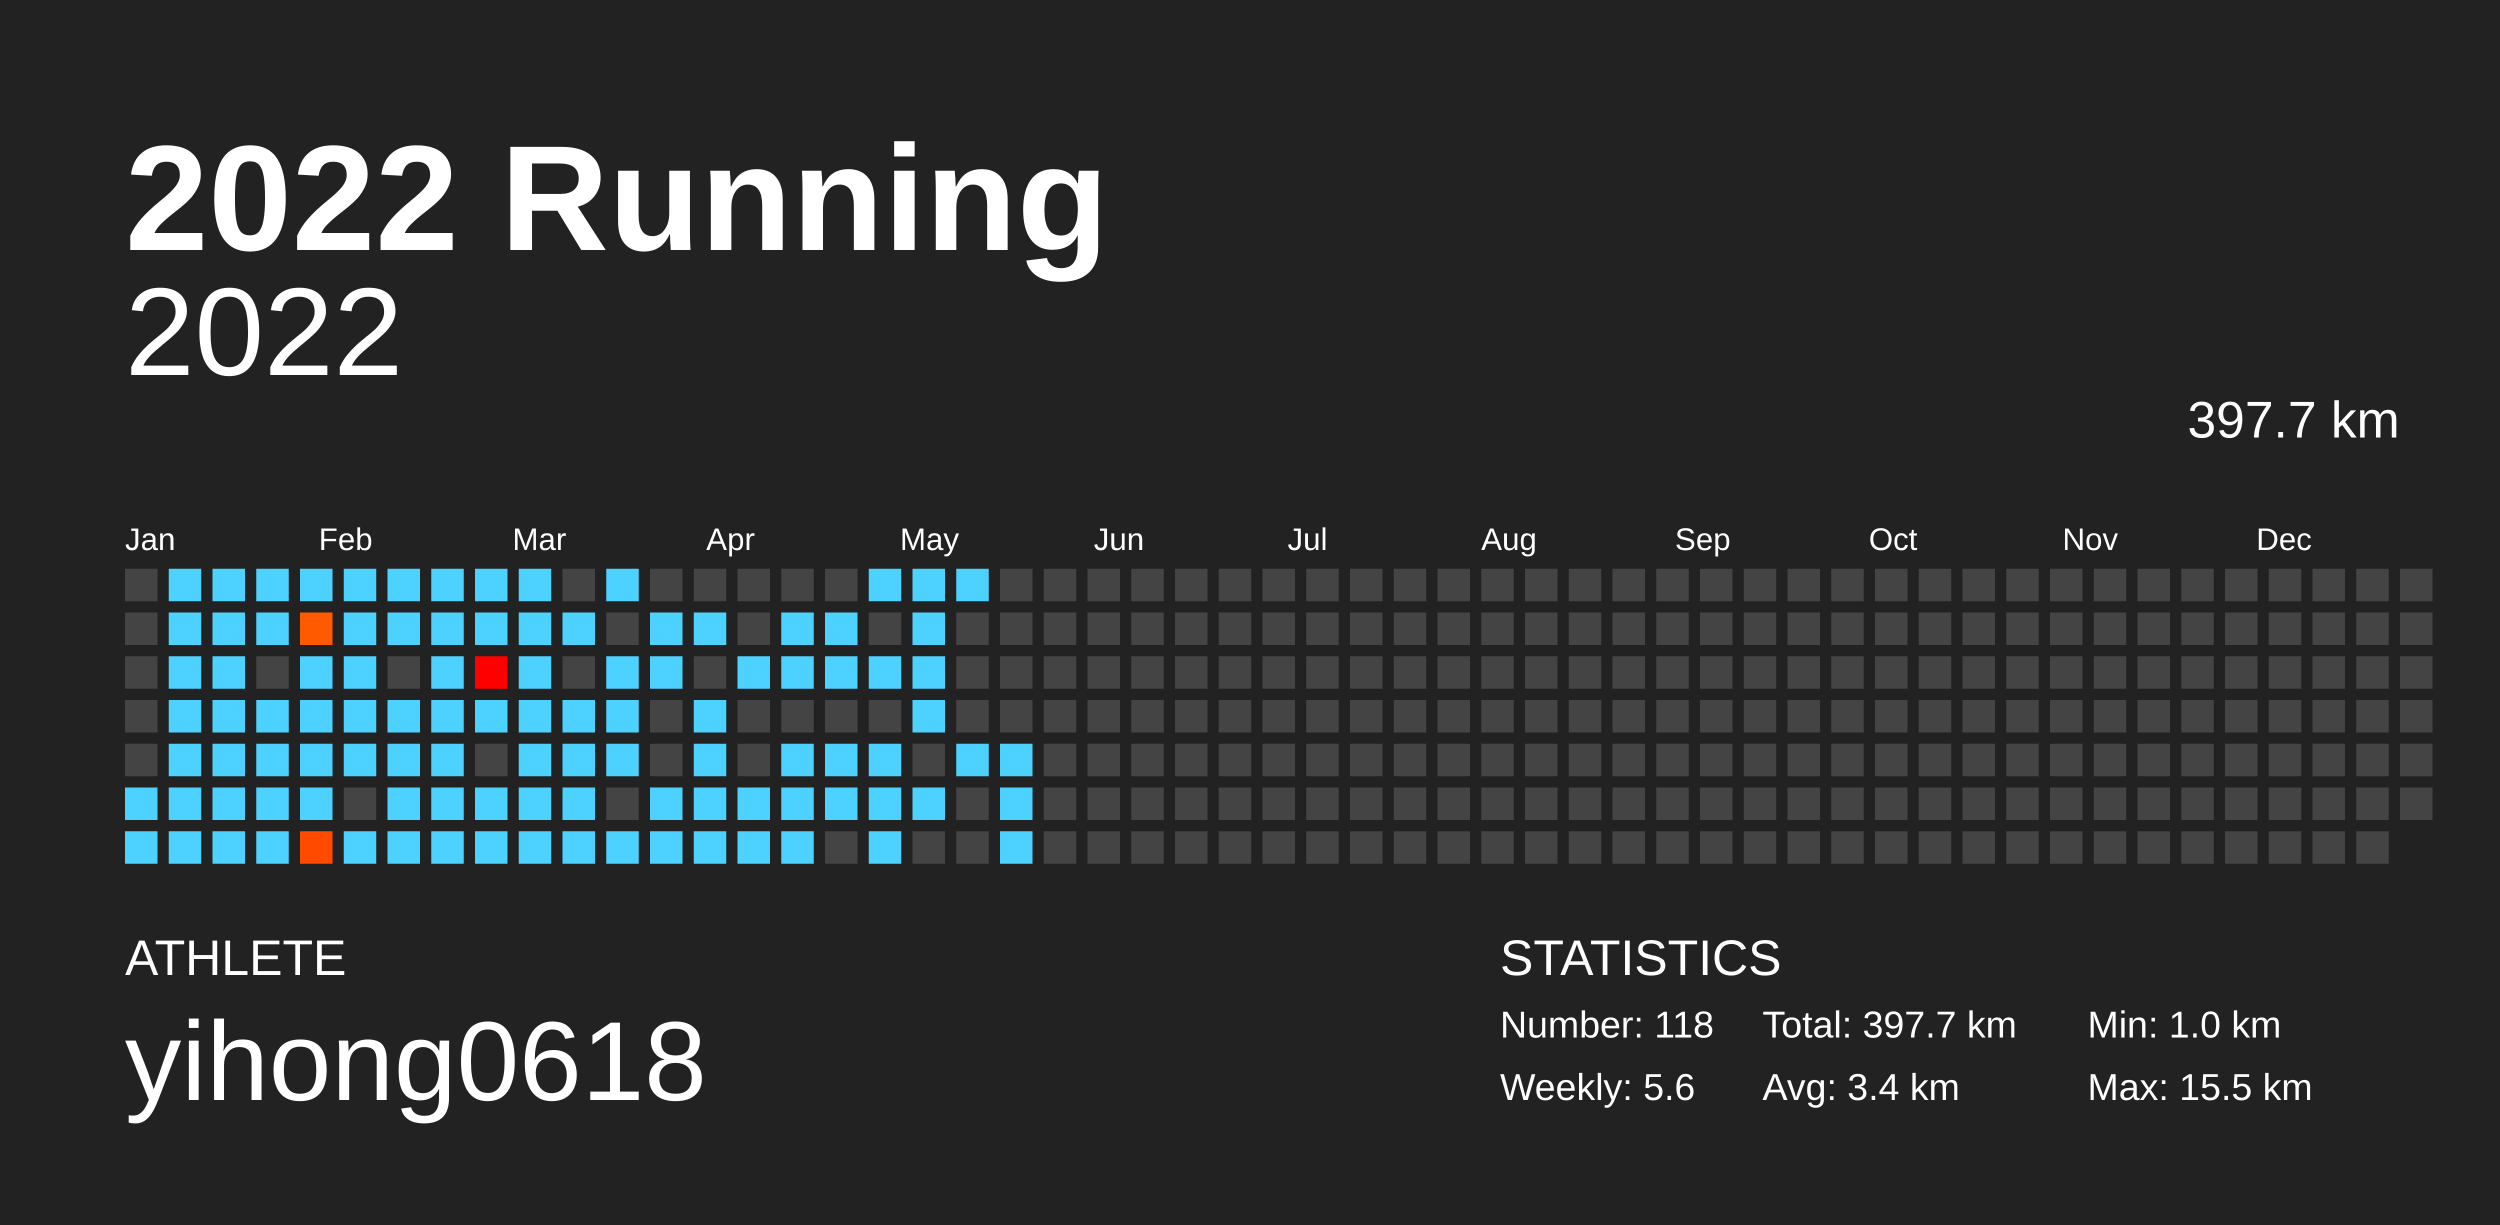
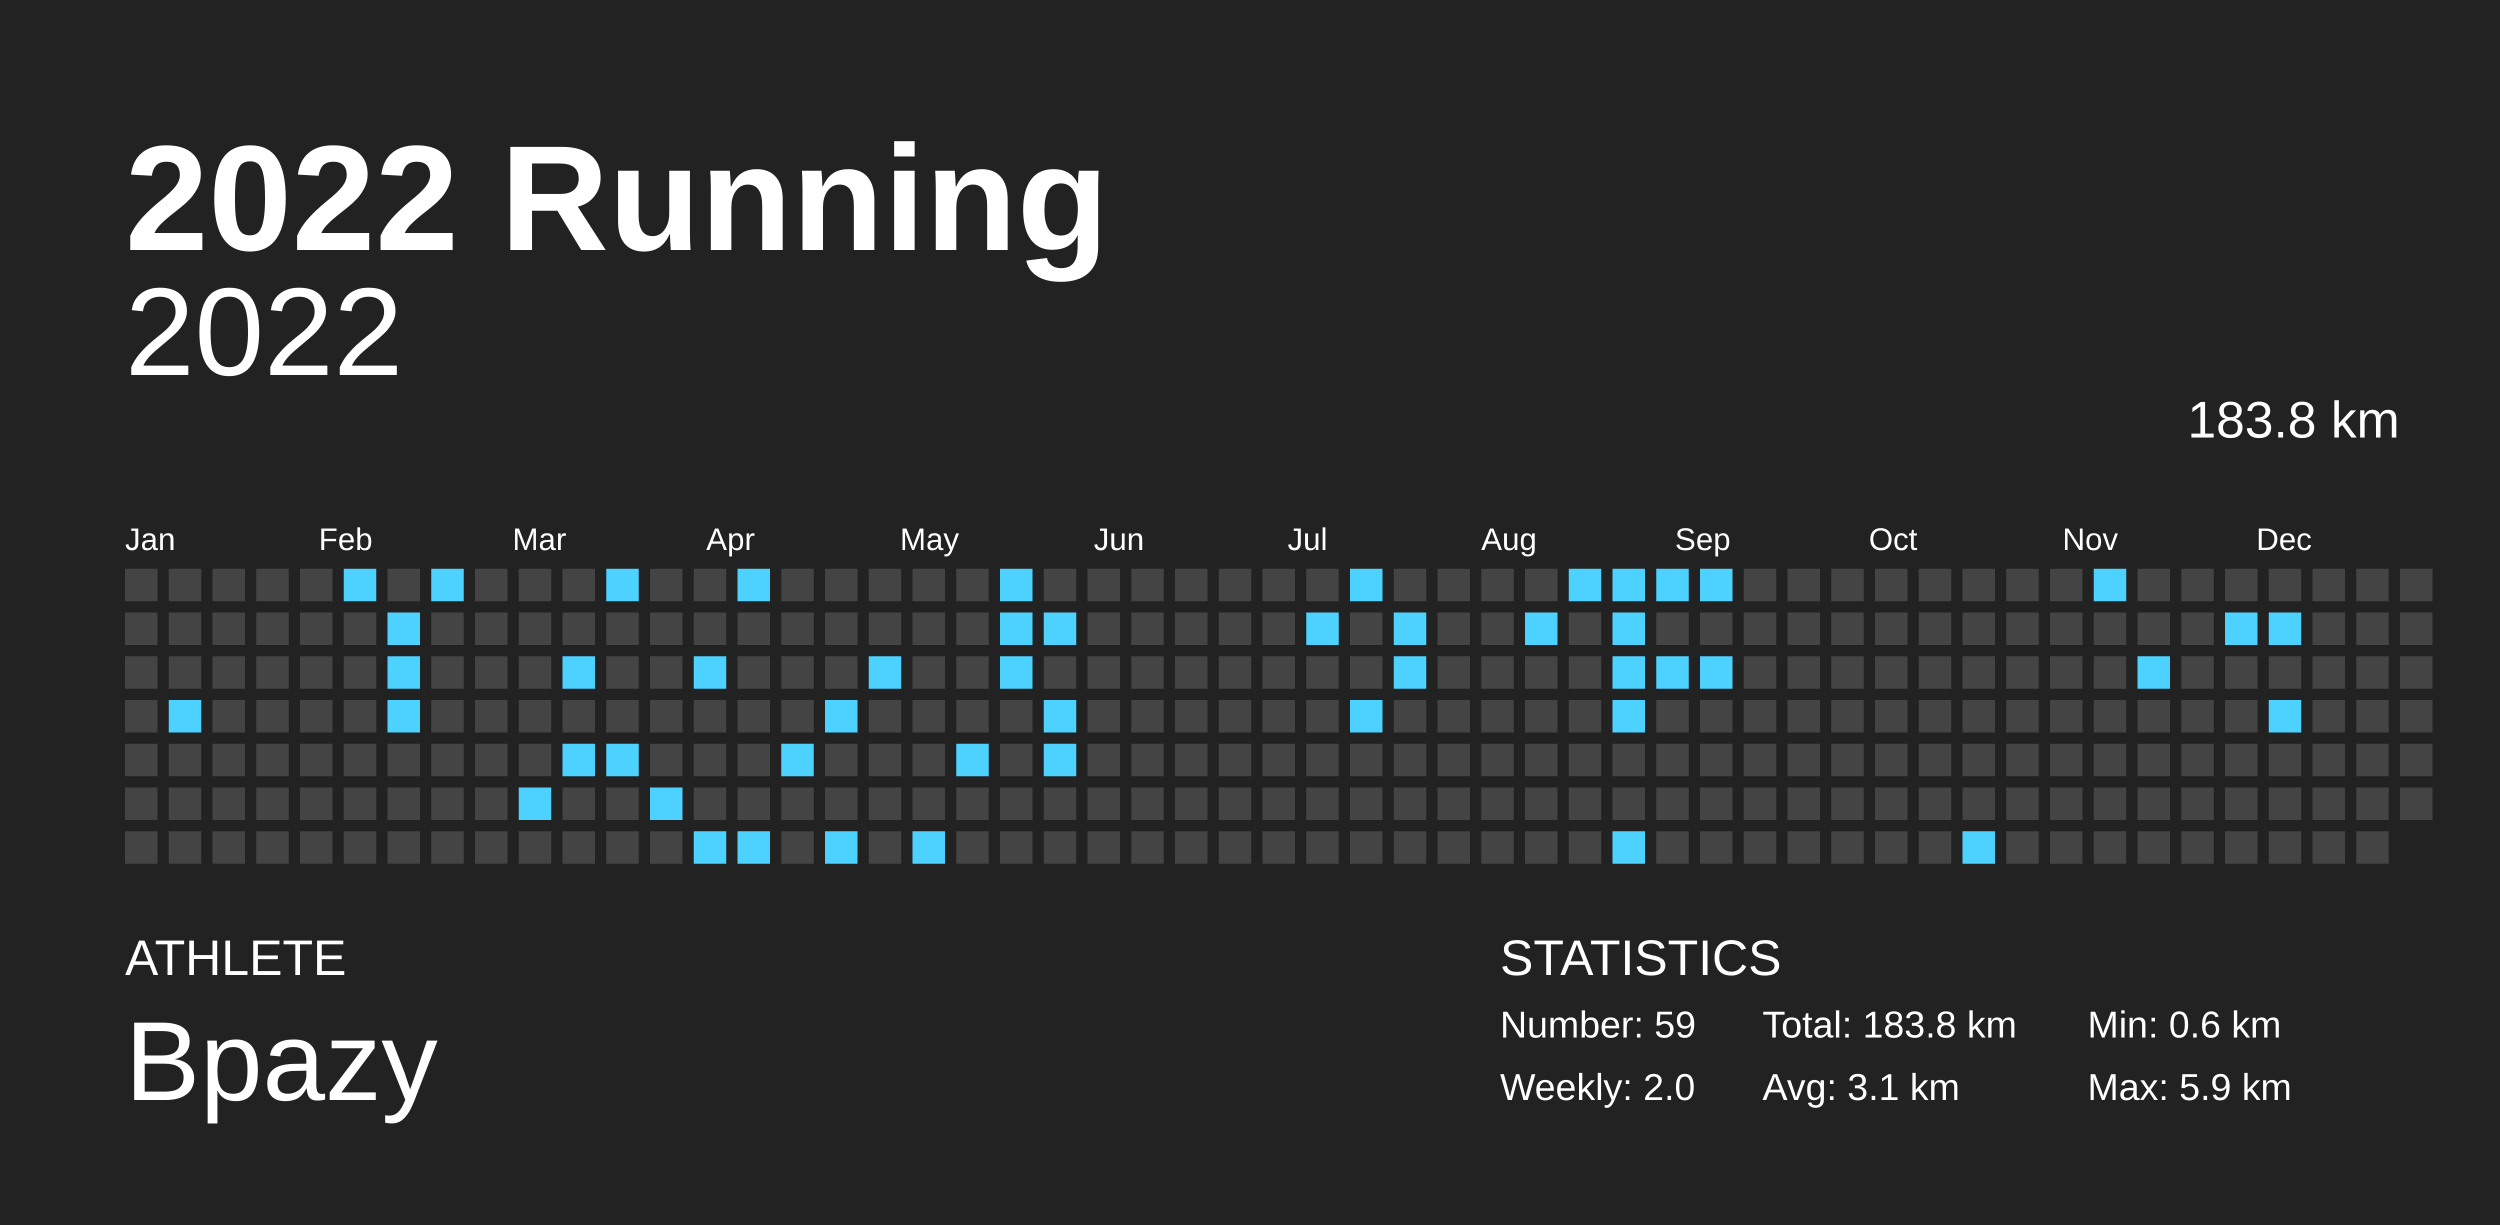
<svg xmlns="http://www.w3.org/2000/svg" baseProfile="full" height="98mm" version="1.1" viewBox="0,0,200,98" width="200mm">
  <defs />
  <rect fill="#222222" height="98" width="200" x="0" y="0" />
  <text fill="#FFFFFF" style="font-size:12px; font-family:Arial; font-weight:bold;" x="10" y="20">2022 Running</text>
  <text fill="#FFFFFF" style="font-size:4px; font-family:Arial" x="10" y="78">ATHLETE</text>
-   <text fill="#FFFFFF" style="font-size:9px; font-family:Arial" x="10" y="88">yihong0618</text>
+   <text fill="#FFFFFF" style="font-size:9px; font-family:Arial" x="10" y="88">Bpazy</text>
  <text fill="#FFFFFF" style="font-size:4px; font-family:Arial" x="120" y="78">STATISTICS</text>
-   <text fill="#FFFFFF" style="font-size:3px; font-family:Arial" x="120" y="83">Number: 118</text>
-   <text fill="#FFFFFF" style="font-size:3px; font-family:Arial" x="120" y="88">Weekly: 5.6</text>
-   <text fill="#FFFFFF" style="font-size:3px; font-family:Arial" x="141" y="83">Total: 397.7 km</text>
-   <text fill="#FFFFFF" style="font-size:3px; font-family:Arial" x="141" y="88">Avg: 3.4 km</text>
-   <text fill="#FFFFFF" style="font-size:3px; font-family:Arial" x="167" y="83">Min: 1.0 km</text>
-   <text fill="#FFFFFF" style="font-size:3px; font-family:Arial" x="167" y="88">Max: 15.5 km</text>
+   <text fill="#FFFFFF" style="font-size:3px; font-family:Arial" x="120" y="83">Number: 59</text>
+   <text fill="#FFFFFF" style="font-size:3px; font-family:Arial" x="120" y="88">Weekly: 2.0</text>
+   <text fill="#FFFFFF" style="font-size:3px; font-family:Arial" x="141" y="83">Total: 183.8 km</text>
+   <text fill="#FFFFFF" style="font-size:3px; font-family:Arial" x="141" y="88">Avg: 3.1 km</text>
+   <text fill="#FFFFFF" style="font-size:3px; font-family:Arial" x="167" y="83">Min: 0.6 km</text>
+   <text fill="#FFFFFF" style="font-size:3px; font-family:Arial" x="167" y="88">Max: 5.9 km</text>
  <text alignment-baseline="hanging" fill="#FFFFFF" style="font-size:10.0px; font-family:Arial;" x="10" y="30">2022</text>
-   <text alignment-baseline="hanging" fill="#FFFFFF" style="font-size:4.125px; font-family:Arial;" x="175" y="35">397.7 km</text>
+   <text alignment-baseline="hanging" fill="#FFFFFF" style="font-size:4.125px; font-family:Arial;" x="175" y="35">183.8 km</text>
  <text fill="#FFFFFF" style="font-size:2.5px; font-family:Arial" x="10.0" y="44">Jan</text>
  <text fill="#FFFFFF" style="font-size:2.5px; font-family:Arial" x="25.5" y="44">Feb</text>
  <text fill="#FFFFFF" style="font-size:2.5px; font-family:Arial" x="41.0" y="44">Mar</text>
  <text fill="#FFFFFF" style="font-size:2.5px; font-family:Arial" x="56.5" y="44">Apr</text>
  <text fill="#FFFFFF" style="font-size:2.5px; font-family:Arial" x="72.0" y="44">May</text>
  <text fill="#FFFFFF" style="font-size:2.5px; font-family:Arial" x="87.5" y="44">Jun</text>
  <text fill="#FFFFFF" style="font-size:2.5px; font-family:Arial" x="103.0" y="44">Jul</text>
  <text fill="#FFFFFF" style="font-size:2.5px; font-family:Arial" x="118.5" y="44">Aug</text>
  <text fill="#FFFFFF" style="font-size:2.5px; font-family:Arial" x="134.0" y="44">Sep</text>
  <text fill="#FFFFFF" style="font-size:2.5px; font-family:Arial" x="149.5" y="44">Oct</text>
  <text fill="#FFFFFF" style="font-size:2.5px; font-family:Arial" x="165.0" y="44">Nov</text>
  <text fill="#FFFFFF" style="font-size:2.5px; font-family:Arial" x="180.5" y="44">Dec</text>
  <rect fill="#444444" height="2.6" width="2.6" x="10.0" y="45.5" />
  <rect fill="#444444" height="2.6" width="2.6" x="10.0" y="49.0" />
  <rect fill="#444444" height="2.6" width="2.6" x="10.0" y="52.5" />
  <rect fill="#444444" height="2.6" width="2.6" x="10.0" y="56.0" />
  <rect fill="#444444" height="2.6" width="2.6" x="10.0" y="59.5" />
-   <rect fill="#4dd2ff" height="2.6" width="2.6" x="10.0" y="63.0" />
-   <rect fill="#4dd2ff" height="2.6" width="2.6" x="10.0" y="66.5" />
-   <rect fill="#4dd2ff" height="2.6" width="2.6" x="13.5" y="45.5" />
-   <rect fill="#4dd2ff" height="2.6" width="2.6" x="13.5" y="49.0" />
-   <rect fill="#4dd2ff" height="2.6" width="2.6" x="13.5" y="52.5" />
+   <rect fill="#444444" height="2.6" width="2.6" x="10.0" y="63.0" />
+   <rect fill="#444444" height="2.6" width="2.6" x="10.0" y="66.5" />
+   <rect fill="#444444" height="2.6" width="2.6" x="13.5" y="45.5" />
+   <rect fill="#444444" height="2.6" width="2.6" x="13.5" y="49.0" />
+   <rect fill="#444444" height="2.6" width="2.6" x="13.5" y="52.5" />
  <rect fill="#4dd2ff" height="2.6" width="2.6" x="13.5" y="56.0" />
-   <rect fill="#4dd2ff" height="2.6" width="2.6" x="13.5" y="59.5" />
-   <rect fill="#4dd2ff" height="2.6" width="2.6" x="13.5" y="63.0" />
-   <rect fill="#4dd2ff" height="2.6" width="2.6" x="13.5" y="66.5" />
-   <rect fill="#4dd2ff" height="2.6" width="2.6" x="17.0" y="45.5" />
-   <rect fill="#4dd2ff" height="2.6" width="2.6" x="17.0" y="49.0" />
-   <rect fill="#4dd2ff" height="2.6" width="2.6" x="17.0" y="52.5" />
-   <rect fill="#4dd2ff" height="2.6" width="2.6" x="17.0" y="56.0" />
-   <rect fill="#4dd2ff" height="2.6" width="2.6" x="17.0" y="59.5" />
-   <rect fill="#4dd2ff" height="2.6" width="2.6" x="17.0" y="63.0" />
-   <rect fill="#4dd2ff" height="2.6" width="2.6" x="17.0" y="66.5" />
-   <rect fill="#4dd2ff" height="2.6" width="2.6" x="20.5" y="45.5" />
-   <rect fill="#4dd2ff" height="2.6" width="2.6" x="20.5" y="49.0" />
+   <rect fill="#444444" height="2.6" width="2.6" x="13.5" y="59.5" />
+   <rect fill="#444444" height="2.6" width="2.6" x="13.5" y="63.0" />
+   <rect fill="#444444" height="2.6" width="2.6" x="13.5" y="66.5" />
+   <rect fill="#444444" height="2.6" width="2.6" x="17.0" y="45.5" />
+   <rect fill="#444444" height="2.6" width="2.6" x="17.0" y="49.0" />
+   <rect fill="#444444" height="2.6" width="2.6" x="17.0" y="52.5" />
+   <rect fill="#444444" height="2.6" width="2.6" x="17.0" y="56.0" />
+   <rect fill="#444444" height="2.6" width="2.6" x="17.0" y="59.5" />
+   <rect fill="#444444" height="2.6" width="2.6" x="17.0" y="63.0" />
+   <rect fill="#444444" height="2.6" width="2.6" x="17.0" y="66.5" />
+   <rect fill="#444444" height="2.6" width="2.6" x="20.5" y="45.5" />
+   <rect fill="#444444" height="2.6" width="2.6" x="20.5" y="49.0" />
  <rect fill="#444444" height="2.6" width="2.6" x="20.5" y="52.5" />
-   <rect fill="#4dd2ff" height="2.6" width="2.6" x="20.5" y="56.0" />
-   <rect fill="#4dd2ff" height="2.6" width="2.6" x="20.5" y="59.5" />
-   <rect fill="#4dd2ff" height="2.6" width="2.6" x="20.5" y="63.0" />
-   <rect fill="#4dd2ff" height="2.6" width="2.6" x="20.5" y="66.5" />
-   <rect fill="#4dd2ff" height="2.6" width="2.6" x="24.0" y="45.5" />
-   <rect fill="#ff5a00" height="2.6" width="2.6" x="24.0" y="49.0" />
-   <rect fill="#4dd2ff" height="2.6" width="2.6" x="24.0" y="52.5" />
-   <rect fill="#4dd2ff" height="2.6" width="2.6" x="24.0" y="56.0" />
-   <rect fill="#4dd2ff" height="2.6" width="2.6" x="24.0" y="59.5" />
-   <rect fill="#4dd2ff" height="2.6" width="2.6" x="24.0" y="63.0" />
-   <rect fill="#ff4a00" height="2.6" width="2.6" x="24.0" y="66.5" />
+   <rect fill="#444444" height="2.6" width="2.6" x="20.5" y="56.0" />
+   <rect fill="#444444" height="2.6" width="2.6" x="20.5" y="59.5" />
+   <rect fill="#444444" height="2.6" width="2.6" x="20.5" y="63.0" />
+   <rect fill="#444444" height="2.6" width="2.6" x="20.5" y="66.5" />
+   <rect fill="#444444" height="2.6" width="2.6" x="24.0" y="45.5" />
+   <rect fill="#444444" height="2.6" width="2.6" x="24.0" y="49.0" />
+   <rect fill="#444444" height="2.6" width="2.6" x="24.0" y="52.5" />
+   <rect fill="#444444" height="2.6" width="2.6" x="24.0" y="56.0" />
+   <rect fill="#444444" height="2.6" width="2.6" x="24.0" y="59.5" />
+   <rect fill="#444444" height="2.6" width="2.6" x="24.0" y="63.0" />
+   <rect fill="#444444" height="2.6" width="2.6" x="24.0" y="66.5" />
  <rect fill="#4dd2ff" height="2.6" width="2.6" x="27.5" y="45.5" />
-   <rect fill="#4dd2ff" height="2.6" width="2.6" x="27.5" y="49.0" />
-   <rect fill="#4dd2ff" height="2.6" width="2.6" x="27.5" y="52.5" />
-   <rect fill="#4dd2ff" height="2.6" width="2.6" x="27.5" y="56.0" />
-   <rect fill="#4dd2ff" height="2.6" width="2.6" x="27.5" y="59.5" />
+   <rect fill="#444444" height="2.6" width="2.6" x="27.5" y="49.0" />
+   <rect fill="#444444" height="2.6" width="2.6" x="27.5" y="52.5" />
+   <rect fill="#444444" height="2.6" width="2.6" x="27.5" y="56.0" />
+   <rect fill="#444444" height="2.6" width="2.6" x="27.5" y="59.5" />
  <rect fill="#444444" height="2.6" width="2.6" x="27.5" y="63.0" />
-   <rect fill="#4dd2ff" height="2.6" width="2.6" x="27.5" y="66.5" />
-   <rect fill="#4dd2ff" height="2.6" width="2.6" x="31.0" y="45.5" />
+   <rect fill="#444444" height="2.6" width="2.6" x="27.5" y="66.5" />
+   <rect fill="#444444" height="2.6" width="2.6" x="31.0" y="45.5" />
  <rect fill="#4dd2ff" height="2.6" width="2.6" x="31.0" y="49.0" />
-   <rect fill="#444444" height="2.6" width="2.6" x="31.0" y="52.5" />
+   <rect fill="#4dd2ff" height="2.6" width="2.6" x="31.0" y="52.5" />
  <rect fill="#4dd2ff" height="2.6" width="2.6" x="31.0" y="56.0" />
-   <rect fill="#4dd2ff" height="2.6" width="2.6" x="31.0" y="59.5" />
-   <rect fill="#4dd2ff" height="2.6" width="2.6" x="31.0" y="63.0" />
-   <rect fill="#4dd2ff" height="2.6" width="2.6" x="31.0" y="66.5" />
+   <rect fill="#444444" height="2.6" width="2.6" x="31.0" y="59.5" />
+   <rect fill="#444444" height="2.6" width="2.6" x="31.0" y="63.0" />
+   <rect fill="#444444" height="2.6" width="2.6" x="31.0" y="66.5" />
  <rect fill="#4dd2ff" height="2.6" width="2.6" x="34.5" y="45.5" />
-   <rect fill="#4dd2ff" height="2.6" width="2.6" x="34.5" y="49.0" />
-   <rect fill="#4dd2ff" height="2.6" width="2.6" x="34.5" y="52.5" />
-   <rect fill="#4dd2ff" height="2.6" width="2.6" x="34.5" y="56.0" />
-   <rect fill="#4dd2ff" height="2.6" width="2.6" x="34.5" y="59.5" />
-   <rect fill="#4dd2ff" height="2.6" width="2.6" x="34.5" y="63.0" />
-   <rect fill="#4dd2ff" height="2.6" width="2.6" x="34.5" y="66.5" />
-   <rect fill="#4dd2ff" height="2.6" width="2.6" x="38.0" y="45.5" />
-   <rect fill="#4dd2ff" height="2.6" width="2.6" x="38.0" y="49.0" />
-   <rect fill="#ff0000" height="2.6" width="2.6" x="38.0" y="52.5" />
-   <rect fill="#4dd2ff" height="2.6" width="2.6" x="38.0" y="56.0" />
+   <rect fill="#444444" height="2.6" width="2.6" x="34.5" y="49.0" />
+   <rect fill="#444444" height="2.6" width="2.6" x="34.5" y="52.5" />
+   <rect fill="#444444" height="2.6" width="2.6" x="34.5" y="56.0" />
+   <rect fill="#444444" height="2.6" width="2.6" x="34.5" y="59.5" />
+   <rect fill="#444444" height="2.6" width="2.6" x="34.5" y="63.0" />
+   <rect fill="#444444" height="2.6" width="2.6" x="34.5" y="66.5" />
+   <rect fill="#444444" height="2.6" width="2.6" x="38.0" y="45.5" />
+   <rect fill="#444444" height="2.6" width="2.6" x="38.0" y="49.0" />
+   <rect fill="#444444" height="2.6" width="2.6" x="38.0" y="52.5" />
+   <rect fill="#444444" height="2.6" width="2.6" x="38.0" y="56.0" />
  <rect fill="#444444" height="2.6" width="2.6" x="38.0" y="59.5" />
-   <rect fill="#4dd2ff" height="2.6" width="2.6" x="38.0" y="63.0" />
-   <rect fill="#4dd2ff" height="2.6" width="2.6" x="38.0" y="66.5" />
-   <rect fill="#4dd2ff" height="2.6" width="2.6" x="41.5" y="45.5" />
-   <rect fill="#4dd2ff" height="2.6" width="2.6" x="41.5" y="49.0" />
-   <rect fill="#4dd2ff" height="2.6" width="2.6" x="41.5" y="52.5" />
-   <rect fill="#4dd2ff" height="2.6" width="2.6" x="41.5" y="56.0" />
-   <rect fill="#4dd2ff" height="2.6" width="2.6" x="41.5" y="59.5" />
+   <rect fill="#444444" height="2.6" width="2.6" x="38.0" y="63.0" />
+   <rect fill="#444444" height="2.6" width="2.6" x="38.0" y="66.5" />
+   <rect fill="#444444" height="2.6" width="2.6" x="41.5" y="45.5" />
+   <rect fill="#444444" height="2.6" width="2.6" x="41.5" y="49.0" />
+   <rect fill="#444444" height="2.6" width="2.6" x="41.5" y="52.5" />
+   <rect fill="#444444" height="2.6" width="2.6" x="41.5" y="56.0" />
+   <rect fill="#444444" height="2.6" width="2.6" x="41.5" y="59.5" />
  <rect fill="#4dd2ff" height="2.6" width="2.6" x="41.5" y="63.0" />
-   <rect fill="#4dd2ff" height="2.6" width="2.6" x="41.5" y="66.5" />
+   <rect fill="#444444" height="2.6" width="2.6" x="41.5" y="66.5" />
  <rect fill="#444444" height="2.6" width="2.6" x="45.0" y="45.5" />
-   <rect fill="#4dd2ff" height="2.6" width="2.6" x="45.0" y="49.0" />
-   <rect fill="#444444" height="2.6" width="2.6" x="45.0" y="52.5" />
-   <rect fill="#4dd2ff" height="2.6" width="2.6" x="45.0" y="56.0" />
+   <rect fill="#444444" height="2.6" width="2.6" x="45.0" y="49.0" />
+   <rect fill="#4dd2ff" height="2.6" width="2.6" x="45.0" y="52.5" />
+   <rect fill="#444444" height="2.6" width="2.6" x="45.0" y="56.0" />
  <rect fill="#4dd2ff" height="2.6" width="2.6" x="45.0" y="59.5" />
-   <rect fill="#4dd2ff" height="2.6" width="2.6" x="45.0" y="63.0" />
-   <rect fill="#4dd2ff" height="2.6" width="2.6" x="45.0" y="66.5" />
+   <rect fill="#444444" height="2.6" width="2.6" x="45.0" y="63.0" />
+   <rect fill="#444444" height="2.6" width="2.6" x="45.0" y="66.5" />
  <rect fill="#4dd2ff" height="2.6" width="2.6" x="48.5" y="45.5" />
  <rect fill="#444444" height="2.6" width="2.6" x="48.5" y="49.0" />
-   <rect fill="#4dd2ff" height="2.6" width="2.6" x="48.5" y="52.5" />
-   <rect fill="#4dd2ff" height="2.6" width="2.6" x="48.5" y="56.0" />
+   <rect fill="#444444" height="2.6" width="2.6" x="48.5" y="52.5" />
+   <rect fill="#444444" height="2.6" width="2.6" x="48.5" y="56.0" />
  <rect fill="#4dd2ff" height="2.6" width="2.6" x="48.5" y="59.5" />
  <rect fill="#444444" height="2.6" width="2.6" x="48.5" y="63.0" />
-   <rect fill="#4dd2ff" height="2.6" width="2.6" x="48.5" y="66.5" />
+   <rect fill="#444444" height="2.6" width="2.6" x="48.5" y="66.5" />
  <rect fill="#444444" height="2.6" width="2.6" x="52.0" y="45.5" />
-   <rect fill="#4dd2ff" height="2.6" width="2.6" x="52.0" y="49.0" />
-   <rect fill="#4dd2ff" height="2.6" width="2.6" x="52.0" y="52.5" />
+   <rect fill="#444444" height="2.6" width="2.6" x="52.0" y="49.0" />
+   <rect fill="#444444" height="2.6" width="2.6" x="52.0" y="52.5" />
  <rect fill="#444444" height="2.6" width="2.6" x="52.0" y="56.0" />
  <rect fill="#444444" height="2.6" width="2.6" x="52.0" y="59.5" />
  <rect fill="#4dd2ff" height="2.6" width="2.6" x="52.0" y="63.0" />
-   <rect fill="#4dd2ff" height="2.6" width="2.6" x="52.0" y="66.5" />
+   <rect fill="#444444" height="2.6" width="2.6" x="52.0" y="66.5" />
  <rect fill="#444444" height="2.6" width="2.6" x="55.5" y="45.5" />
-   <rect fill="#4dd2ff" height="2.6" width="2.6" x="55.5" y="49.0" />
-   <rect fill="#444444" height="2.6" width="2.6" x="55.5" y="52.5" />
-   <rect fill="#4dd2ff" height="2.6" width="2.6" x="55.5" y="56.0" />
-   <rect fill="#4dd2ff" height="2.6" width="2.6" x="55.5" y="59.5" />
-   <rect fill="#4dd2ff" height="2.6" width="2.6" x="55.5" y="63.0" />
+   <rect fill="#444444" height="2.6" width="2.6" x="55.5" y="49.0" />
+   <rect fill="#4dd2ff" height="2.6" width="2.6" x="55.5" y="52.5" />
+   <rect fill="#444444" height="2.6" width="2.6" x="55.5" y="56.0" />
+   <rect fill="#444444" height="2.6" width="2.6" x="55.5" y="59.5" />
+   <rect fill="#444444" height="2.6" width="2.6" x="55.5" y="63.0" />
  <rect fill="#4dd2ff" height="2.6" width="2.6" x="55.5" y="66.5" />
-   <rect fill="#444444" height="2.6" width="2.6" x="59.0" y="45.5" />
+   <rect fill="#4dd2ff" height="2.6" width="2.6" x="59.0" y="45.5" />
  <rect fill="#444444" height="2.6" width="2.6" x="59.0" y="49.0" />
-   <rect fill="#4dd2ff" height="2.6" width="2.6" x="59.0" y="52.5" />
+   <rect fill="#444444" height="2.6" width="2.6" x="59.0" y="52.5" />
  <rect fill="#444444" height="2.6" width="2.6" x="59.0" y="56.0" />
  <rect fill="#444444" height="2.6" width="2.6" x="59.0" y="59.5" />
-   <rect fill="#4dd2ff" height="2.6" width="2.6" x="59.0" y="63.0" />
+   <rect fill="#444444" height="2.6" width="2.6" x="59.0" y="63.0" />
  <rect fill="#4dd2ff" height="2.6" width="2.6" x="59.0" y="66.5" />
  <rect fill="#444444" height="2.6" width="2.6" x="62.5" y="45.5" />
-   <rect fill="#4dd2ff" height="2.6" width="2.6" x="62.5" y="49.0" />
-   <rect fill="#4dd2ff" height="2.6" width="2.6" x="62.5" y="52.5" />
+   <rect fill="#444444" height="2.6" width="2.6" x="62.5" y="49.0" />
+   <rect fill="#444444" height="2.6" width="2.6" x="62.5" y="52.5" />
  <rect fill="#444444" height="2.6" width="2.6" x="62.5" y="56.0" />
  <rect fill="#4dd2ff" height="2.6" width="2.6" x="62.5" y="59.5" />
-   <rect fill="#4dd2ff" height="2.6" width="2.6" x="62.5" y="63.0" />
-   <rect fill="#4dd2ff" height="2.6" width="2.6" x="62.5" y="66.5" />
+   <rect fill="#444444" height="2.6" width="2.6" x="62.5" y="63.0" />
+   <rect fill="#444444" height="2.6" width="2.6" x="62.5" y="66.5" />
  <rect fill="#444444" height="2.6" width="2.6" x="66.0" y="45.5" />
-   <rect fill="#4dd2ff" height="2.6" width="2.6" x="66.0" y="49.0" />
-   <rect fill="#4dd2ff" height="2.6" width="2.6" x="66.0" y="52.5" />
-   <rect fill="#444444" height="2.6" width="2.6" x="66.0" y="56.0" />
-   <rect fill="#4dd2ff" height="2.6" width="2.6" x="66.0" y="59.5" />
-   <rect fill="#4dd2ff" height="2.6" width="2.6" x="66.0" y="63.0" />
-   <rect fill="#444444" height="2.6" width="2.6" x="66.0" y="66.5" />
-   <rect fill="#4dd2ff" height="2.6" width="2.6" x="69.5" y="45.5" />
+   <rect fill="#444444" height="2.6" width="2.6" x="66.0" y="49.0" />
+   <rect fill="#444444" height="2.6" width="2.6" x="66.0" y="52.5" />
+   <rect fill="#4dd2ff" height="2.6" width="2.6" x="66.0" y="56.0" />
+   <rect fill="#444444" height="2.6" width="2.6" x="66.0" y="59.5" />
+   <rect fill="#444444" height="2.6" width="2.6" x="66.0" y="63.0" />
+   <rect fill="#4dd2ff" height="2.6" width="2.6" x="66.0" y="66.5" />
+   <rect fill="#444444" height="2.6" width="2.6" x="69.5" y="45.5" />
  <rect fill="#444444" height="2.6" width="2.6" x="69.5" y="49.0" />
  <rect fill="#4dd2ff" height="2.6" width="2.6" x="69.5" y="52.5" />
  <rect fill="#444444" height="2.6" width="2.6" x="69.5" y="56.0" />
-   <rect fill="#4dd2ff" height="2.6" width="2.6" x="69.5" y="59.5" />
-   <rect fill="#4dd2ff" height="2.6" width="2.6" x="69.5" y="63.0" />
-   <rect fill="#4dd2ff" height="2.6" width="2.6" x="69.5" y="66.5" />
-   <rect fill="#4dd2ff" height="2.6" width="2.6" x="73.0" y="45.5" />
-   <rect fill="#4dd2ff" height="2.6" width="2.6" x="73.0" y="49.0" />
-   <rect fill="#4dd2ff" height="2.6" width="2.6" x="73.0" y="52.5" />
-   <rect fill="#4dd2ff" height="2.6" width="2.6" x="73.0" y="56.0" />
+   <rect fill="#444444" height="2.6" width="2.6" x="69.5" y="59.5" />
+   <rect fill="#444444" height="2.6" width="2.6" x="69.5" y="63.0" />
+   <rect fill="#444444" height="2.6" width="2.6" x="69.5" y="66.5" />
+   <rect fill="#444444" height="2.6" width="2.6" x="73.0" y="45.5" />
+   <rect fill="#444444" height="2.6" width="2.6" x="73.0" y="49.0" />
+   <rect fill="#444444" height="2.6" width="2.6" x="73.0" y="52.5" />
+   <rect fill="#444444" height="2.6" width="2.6" x="73.0" y="56.0" />
  <rect fill="#444444" height="2.6" width="2.6" x="73.0" y="59.5" />
-   <rect fill="#4dd2ff" height="2.6" width="2.6" x="73.0" y="63.0" />
-   <rect fill="#444444" height="2.6" width="2.6" x="73.0" y="66.5" />
-   <rect fill="#4dd2ff" height="2.6" width="2.6" x="76.5" y="45.5" />
+   <rect fill="#444444" height="2.6" width="2.6" x="73.0" y="63.0" />
+   <rect fill="#4dd2ff" height="2.6" width="2.6" x="73.0" y="66.5" />
+   <rect fill="#444444" height="2.6" width="2.6" x="76.5" y="45.5" />
  <rect fill="#444444" height="2.6" width="2.6" x="76.5" y="49.0" />
  <rect fill="#444444" height="2.6" width="2.6" x="76.5" y="52.5" />
  <rect fill="#444444" height="2.6" width="2.6" x="76.5" y="56.0" />
  <rect fill="#4dd2ff" height="2.6" width="2.6" x="76.5" y="59.5" />
  <rect fill="#444444" height="2.6" width="2.6" x="76.5" y="63.0" />
  <rect fill="#444444" height="2.6" width="2.6" x="76.5" y="66.5" />
-   <rect fill="#444444" height="2.6" width="2.6" x="80.0" y="45.5" />
-   <rect fill="#444444" height="2.6" width="2.6" x="80.0" y="49.0" />
-   <rect fill="#444444" height="2.6" width="2.6" x="80.0" y="52.5" />
+   <rect fill="#4dd2ff" height="2.6" width="2.6" x="80.0" y="45.5" />
+   <rect fill="#4dd2ff" height="2.6" width="2.6" x="80.0" y="49.0" />
+   <rect fill="#4dd2ff" height="2.6" width="2.6" x="80.0" y="52.5" />
  <rect fill="#444444" height="2.6" width="2.6" x="80.0" y="56.0" />
-   <rect fill="#4dd2ff" height="2.6" width="2.6" x="80.0" y="59.5" />
-   <rect fill="#4dd2ff" height="2.6" width="2.6" x="80.0" y="63.0" />
-   <rect fill="#4dd2ff" height="2.6" width="2.6" x="80.0" y="66.5" />
+   <rect fill="#444444" height="2.6" width="2.6" x="80.0" y="59.5" />
+   <rect fill="#444444" height="2.6" width="2.6" x="80.0" y="63.0" />
+   <rect fill="#444444" height="2.6" width="2.6" x="80.0" y="66.5" />
  <rect fill="#444444" height="2.6" width="2.6" x="83.5" y="45.5" />
-   <rect fill="#444444" height="2.6" width="2.6" x="83.5" y="49.0" />
+   <rect fill="#4dd2ff" height="2.6" width="2.6" x="83.5" y="49.0" />
  <rect fill="#444444" height="2.6" width="2.6" x="83.5" y="52.5" />
-   <rect fill="#444444" height="2.6" width="2.6" x="83.5" y="56.0" />
-   <rect fill="#444444" height="2.6" width="2.6" x="83.5" y="59.5" />
+   <rect fill="#4dd2ff" height="2.6" width="2.6" x="83.5" y="56.0" />
+   <rect fill="#4dd2ff" height="2.6" width="2.6" x="83.5" y="59.5" />
  <rect fill="#444444" height="2.6" width="2.6" x="83.5" y="63.0" />
  <rect fill="#444444" height="2.6" width="2.6" x="83.5" y="66.5" />
  <rect fill="#444444" height="2.6" width="2.6" x="87.0" y="45.5" />
  <rect fill="#444444" height="2.6" width="2.6" x="87.0" y="49.0" />
  <rect fill="#444444" height="2.6" width="2.6" x="87.0" y="52.5" />
  <rect fill="#444444" height="2.6" width="2.6" x="87.0" y="56.0" />
  <rect fill="#444444" height="2.6" width="2.6" x="87.0" y="59.5" />
  <rect fill="#444444" height="2.6" width="2.6" x="87.0" y="63.0" />
  <rect fill="#444444" height="2.6" width="2.6" x="87.0" y="66.5" />
  <rect fill="#444444" height="2.6" width="2.6" x="90.5" y="45.5" />
  <rect fill="#444444" height="2.6" width="2.6" x="90.5" y="49.0" />
  <rect fill="#444444" height="2.6" width="2.6" x="90.5" y="52.5" />
  <rect fill="#444444" height="2.6" width="2.6" x="90.5" y="56.0" />
  <rect fill="#444444" height="2.6" width="2.6" x="90.5" y="59.5" />
  <rect fill="#444444" height="2.6" width="2.6" x="90.5" y="63.0" />
  <rect fill="#444444" height="2.6" width="2.6" x="90.5" y="66.5" />
  <rect fill="#444444" height="2.6" width="2.6" x="94.0" y="45.5" />
  <rect fill="#444444" height="2.6" width="2.6" x="94.0" y="49.0" />
  <rect fill="#444444" height="2.6" width="2.6" x="94.0" y="52.5" />
  <rect fill="#444444" height="2.6" width="2.6" x="94.0" y="56.0" />
  <rect fill="#444444" height="2.6" width="2.6" x="94.0" y="59.5" />
  <rect fill="#444444" height="2.6" width="2.6" x="94.0" y="63.0" />
  <rect fill="#444444" height="2.6" width="2.6" x="94.0" y="66.5" />
  <rect fill="#444444" height="2.6" width="2.6" x="97.5" y="45.5" />
  <rect fill="#444444" height="2.6" width="2.6" x="97.5" y="49.0" />
  <rect fill="#444444" height="2.6" width="2.6" x="97.5" y="52.5" />
  <rect fill="#444444" height="2.6" width="2.6" x="97.5" y="56.0" />
  <rect fill="#444444" height="2.6" width="2.6" x="97.5" y="59.5" />
  <rect fill="#444444" height="2.6" width="2.6" x="97.5" y="63.0" />
  <rect fill="#444444" height="2.6" width="2.6" x="97.5" y="66.5" />
  <rect fill="#444444" height="2.6" width="2.6" x="101.0" y="45.5" />
  <rect fill="#444444" height="2.6" width="2.6" x="101.0" y="49.0" />
  <rect fill="#444444" height="2.6" width="2.6" x="101.0" y="52.5" />
  <rect fill="#444444" height="2.6" width="2.6" x="101.0" y="56.0" />
  <rect fill="#444444" height="2.6" width="2.6" x="101.0" y="59.5" />
  <rect fill="#444444" height="2.6" width="2.6" x="101.0" y="63.0" />
  <rect fill="#444444" height="2.6" width="2.6" x="101.0" y="66.5" />
  <rect fill="#444444" height="2.6" width="2.6" x="104.5" y="45.5" />
-   <rect fill="#444444" height="2.6" width="2.6" x="104.5" y="49.0" />
+   <rect fill="#4dd2ff" height="2.6" width="2.6" x="104.5" y="49.0" />
  <rect fill="#444444" height="2.6" width="2.6" x="104.5" y="52.5" />
  <rect fill="#444444" height="2.6" width="2.6" x="104.5" y="56.0" />
  <rect fill="#444444" height="2.6" width="2.6" x="104.5" y="59.5" />
  <rect fill="#444444" height="2.6" width="2.6" x="104.5" y="63.0" />
  <rect fill="#444444" height="2.6" width="2.6" x="104.5" y="66.5" />
-   <rect fill="#444444" height="2.6" width="2.6" x="108.0" y="45.5" />
+   <rect fill="#4dd2ff" height="2.6" width="2.6" x="108.0" y="45.5" />
  <rect fill="#444444" height="2.6" width="2.6" x="108.0" y="49.0" />
  <rect fill="#444444" height="2.6" width="2.6" x="108.0" y="52.5" />
-   <rect fill="#444444" height="2.6" width="2.6" x="108.0" y="56.0" />
+   <rect fill="#4dd2ff" height="2.6" width="2.6" x="108.0" y="56.0" />
  <rect fill="#444444" height="2.6" width="2.6" x="108.0" y="59.5" />
  <rect fill="#444444" height="2.6" width="2.6" x="108.0" y="63.0" />
  <rect fill="#444444" height="2.6" width="2.6" x="108.0" y="66.5" />
  <rect fill="#444444" height="2.6" width="2.6" x="111.5" y="45.5" />
-   <rect fill="#444444" height="2.6" width="2.6" x="111.5" y="49.0" />
-   <rect fill="#444444" height="2.6" width="2.6" x="111.5" y="52.5" />
+   <rect fill="#4dd2ff" height="2.6" width="2.6" x="111.5" y="49.0" />
+   <rect fill="#4dd2ff" height="2.6" width="2.6" x="111.5" y="52.5" />
  <rect fill="#444444" height="2.6" width="2.6" x="111.5" y="56.0" />
  <rect fill="#444444" height="2.6" width="2.6" x="111.5" y="59.5" />
  <rect fill="#444444" height="2.6" width="2.6" x="111.5" y="63.0" />
  <rect fill="#444444" height="2.6" width="2.6" x="111.5" y="66.5" />
  <rect fill="#444444" height="2.6" width="2.6" x="115.0" y="45.5" />
  <rect fill="#444444" height="2.6" width="2.6" x="115.0" y="49.0" />
  <rect fill="#444444" height="2.6" width="2.6" x="115.0" y="52.5" />
  <rect fill="#444444" height="2.6" width="2.6" x="115.0" y="56.0" />
  <rect fill="#444444" height="2.6" width="2.6" x="115.0" y="59.5" />
  <rect fill="#444444" height="2.6" width="2.6" x="115.0" y="63.0" />
  <rect fill="#444444" height="2.6" width="2.6" x="115.0" y="66.5" />
  <rect fill="#444444" height="2.6" width="2.6" x="118.5" y="45.5" />
  <rect fill="#444444" height="2.6" width="2.6" x="118.5" y="49.0" />
  <rect fill="#444444" height="2.6" width="2.6" x="118.5" y="52.5" />
  <rect fill="#444444" height="2.6" width="2.6" x="118.5" y="56.0" />
  <rect fill="#444444" height="2.6" width="2.6" x="118.5" y="59.5" />
  <rect fill="#444444" height="2.6" width="2.6" x="118.5" y="63.0" />
  <rect fill="#444444" height="2.6" width="2.6" x="118.5" y="66.5" />
  <rect fill="#444444" height="2.6" width="2.6" x="122.0" y="45.5" />
-   <rect fill="#444444" height="2.6" width="2.6" x="122.0" y="49.0" />
+   <rect fill="#4dd2ff" height="2.6" width="2.6" x="122.0" y="49.0" />
  <rect fill="#444444" height="2.6" width="2.6" x="122.0" y="52.5" />
  <rect fill="#444444" height="2.6" width="2.6" x="122.0" y="56.0" />
  <rect fill="#444444" height="2.6" width="2.6" x="122.0" y="59.5" />
  <rect fill="#444444" height="2.6" width="2.6" x="122.0" y="63.0" />
  <rect fill="#444444" height="2.6" width="2.6" x="122.0" y="66.5" />
-   <rect fill="#444444" height="2.6" width="2.6" x="125.5" y="45.5" />
+   <rect fill="#4dd2ff" height="2.6" width="2.6" x="125.5" y="45.5" />
  <rect fill="#444444" height="2.6" width="2.6" x="125.5" y="49.0" />
  <rect fill="#444444" height="2.6" width="2.6" x="125.5" y="52.5" />
  <rect fill="#444444" height="2.6" width="2.6" x="125.5" y="56.0" />
  <rect fill="#444444" height="2.6" width="2.6" x="125.5" y="59.5" />
  <rect fill="#444444" height="2.6" width="2.6" x="125.5" y="63.0" />
  <rect fill="#444444" height="2.6" width="2.6" x="125.5" y="66.5" />
-   <rect fill="#444444" height="2.6" width="2.6" x="129.0" y="45.5" />
-   <rect fill="#444444" height="2.6" width="2.6" x="129.0" y="49.0" />
-   <rect fill="#444444" height="2.6" width="2.6" x="129.0" y="52.5" />
-   <rect fill="#444444" height="2.6" width="2.6" x="129.0" y="56.0" />
+   <rect fill="#4dd2ff" height="2.6" width="2.6" x="129.0" y="45.5" />
+   <rect fill="#4dd2ff" height="2.6" width="2.6" x="129.0" y="49.0" />
+   <rect fill="#4dd2ff" height="2.6" width="2.6" x="129.0" y="52.5" />
+   <rect fill="#4dd2ff" height="2.6" width="2.6" x="129.0" y="56.0" />
  <rect fill="#444444" height="2.6" width="2.6" x="129.0" y="59.5" />
  <rect fill="#444444" height="2.6" width="2.6" x="129.0" y="63.0" />
-   <rect fill="#444444" height="2.6" width="2.6" x="129.0" y="66.5" />
-   <rect fill="#444444" height="2.6" width="2.6" x="132.5" y="45.5" />
+   <rect fill="#4dd2ff" height="2.6" width="2.6" x="129.0" y="66.5" />
+   <rect fill="#4dd2ff" height="2.6" width="2.6" x="132.5" y="45.5" />
  <rect fill="#444444" height="2.6" width="2.6" x="132.5" y="49.0" />
-   <rect fill="#444444" height="2.6" width="2.6" x="132.5" y="52.5" />
+   <rect fill="#4dd2ff" height="2.6" width="2.6" x="132.5" y="52.5" />
  <rect fill="#444444" height="2.6" width="2.6" x="132.5" y="56.0" />
  <rect fill="#444444" height="2.6" width="2.6" x="132.5" y="59.5" />
  <rect fill="#444444" height="2.6" width="2.6" x="132.5" y="63.0" />
  <rect fill="#444444" height="2.6" width="2.6" x="132.5" y="66.5" />
-   <rect fill="#444444" height="2.6" width="2.6" x="136.0" y="45.5" />
+   <rect fill="#4dd2ff" height="2.6" width="2.6" x="136.0" y="45.5" />
  <rect fill="#444444" height="2.6" width="2.6" x="136.0" y="49.0" />
-   <rect fill="#444444" height="2.6" width="2.6" x="136.0" y="52.5" />
+   <rect fill="#4dd2ff" height="2.6" width="2.6" x="136.0" y="52.5" />
  <rect fill="#444444" height="2.6" width="2.6" x="136.0" y="56.0" />
  <rect fill="#444444" height="2.6" width="2.6" x="136.0" y="59.5" />
  <rect fill="#444444" height="2.6" width="2.6" x="136.0" y="63.0" />
  <rect fill="#444444" height="2.6" width="2.6" x="136.0" y="66.5" />
  <rect fill="#444444" height="2.6" width="2.6" x="139.5" y="45.5" />
  <rect fill="#444444" height="2.6" width="2.6" x="139.5" y="49.0" />
  <rect fill="#444444" height="2.6" width="2.6" x="139.5" y="52.5" />
  <rect fill="#444444" height="2.6" width="2.6" x="139.5" y="56.0" />
  <rect fill="#444444" height="2.6" width="2.6" x="139.5" y="59.5" />
  <rect fill="#444444" height="2.6" width="2.6" x="139.5" y="63.0" />
  <rect fill="#444444" height="2.6" width="2.6" x="139.5" y="66.5" />
  <rect fill="#444444" height="2.6" width="2.6" x="143.0" y="45.5" />
  <rect fill="#444444" height="2.6" width="2.6" x="143.0" y="49.0" />
  <rect fill="#444444" height="2.6" width="2.6" x="143.0" y="52.5" />
  <rect fill="#444444" height="2.6" width="2.6" x="143.0" y="56.0" />
  <rect fill="#444444" height="2.6" width="2.6" x="143.0" y="59.5" />
  <rect fill="#444444" height="2.6" width="2.6" x="143.0" y="63.0" />
  <rect fill="#444444" height="2.6" width="2.6" x="143.0" y="66.5" />
  <rect fill="#444444" height="2.6" width="2.6" x="146.5" y="45.5" />
  <rect fill="#444444" height="2.6" width="2.6" x="146.5" y="49.0" />
  <rect fill="#444444" height="2.6" width="2.6" x="146.5" y="52.5" />
  <rect fill="#444444" height="2.6" width="2.6" x="146.5" y="56.0" />
  <rect fill="#444444" height="2.6" width="2.6" x="146.5" y="59.5" />
  <rect fill="#444444" height="2.6" width="2.6" x="146.5" y="63.0" />
  <rect fill="#444444" height="2.6" width="2.6" x="146.5" y="66.5" />
  <rect fill="#444444" height="2.6" width="2.6" x="150.0" y="45.5" />
  <rect fill="#444444" height="2.6" width="2.6" x="150.0" y="49.0" />
  <rect fill="#444444" height="2.6" width="2.6" x="150.0" y="52.5" />
  <rect fill="#444444" height="2.6" width="2.6" x="150.0" y="56.0" />
  <rect fill="#444444" height="2.6" width="2.6" x="150.0" y="59.5" />
  <rect fill="#444444" height="2.6" width="2.6" x="150.0" y="63.0" />
  <rect fill="#444444" height="2.6" width="2.6" x="150.0" y="66.5" />
  <rect fill="#444444" height="2.6" width="2.6" x="153.5" y="45.5" />
  <rect fill="#444444" height="2.6" width="2.6" x="153.5" y="49.0" />
  <rect fill="#444444" height="2.6" width="2.6" x="153.5" y="52.5" />
  <rect fill="#444444" height="2.6" width="2.6" x="153.5" y="56.0" />
  <rect fill="#444444" height="2.6" width="2.6" x="153.5" y="59.5" />
  <rect fill="#444444" height="2.6" width="2.6" x="153.5" y="63.0" />
  <rect fill="#444444" height="2.6" width="2.6" x="153.5" y="66.5" />
  <rect fill="#444444" height="2.6" width="2.6" x="157.0" y="45.5" />
  <rect fill="#444444" height="2.6" width="2.6" x="157.0" y="49.0" />
  <rect fill="#444444" height="2.6" width="2.6" x="157.0" y="52.5" />
  <rect fill="#444444" height="2.6" width="2.6" x="157.0" y="56.0" />
  <rect fill="#444444" height="2.6" width="2.6" x="157.0" y="59.5" />
  <rect fill="#444444" height="2.6" width="2.6" x="157.0" y="63.0" />
-   <rect fill="#444444" height="2.6" width="2.6" x="157.0" y="66.5" />
+   <rect fill="#4dd2ff" height="2.6" width="2.6" x="157.0" y="66.5" />
  <rect fill="#444444" height="2.6" width="2.6" x="160.5" y="45.5" />
  <rect fill="#444444" height="2.6" width="2.6" x="160.5" y="49.0" />
  <rect fill="#444444" height="2.6" width="2.6" x="160.5" y="52.5" />
  <rect fill="#444444" height="2.6" width="2.6" x="160.5" y="56.0" />
  <rect fill="#444444" height="2.6" width="2.6" x="160.5" y="59.5" />
  <rect fill="#444444" height="2.6" width="2.6" x="160.5" y="63.0" />
  <rect fill="#444444" height="2.6" width="2.6" x="160.5" y="66.5" />
  <rect fill="#444444" height="2.6" width="2.6" x="164.0" y="45.5" />
  <rect fill="#444444" height="2.6" width="2.6" x="164.0" y="49.0" />
  <rect fill="#444444" height="2.6" width="2.6" x="164.0" y="52.5" />
  <rect fill="#444444" height="2.6" width="2.6" x="164.0" y="56.0" />
  <rect fill="#444444" height="2.6" width="2.6" x="164.0" y="59.5" />
  <rect fill="#444444" height="2.6" width="2.6" x="164.0" y="63.0" />
  <rect fill="#444444" height="2.6" width="2.6" x="164.0" y="66.5" />
-   <rect fill="#444444" height="2.6" width="2.6" x="167.5" y="45.5" />
+   <rect fill="#4dd2ff" height="2.6" width="2.6" x="167.5" y="45.5" />
  <rect fill="#444444" height="2.6" width="2.6" x="167.5" y="49.0" />
  <rect fill="#444444" height="2.6" width="2.6" x="167.5" y="52.5" />
  <rect fill="#444444" height="2.6" width="2.6" x="167.5" y="56.0" />
  <rect fill="#444444" height="2.6" width="2.6" x="167.5" y="59.5" />
  <rect fill="#444444" height="2.6" width="2.6" x="167.5" y="63.0" />
  <rect fill="#444444" height="2.6" width="2.6" x="167.5" y="66.5" />
  <rect fill="#444444" height="2.6" width="2.6" x="171.0" y="45.5" />
  <rect fill="#444444" height="2.6" width="2.6" x="171.0" y="49.0" />
-   <rect fill="#444444" height="2.6" width="2.6" x="171.0" y="52.5" />
+   <rect fill="#4dd2ff" height="2.6" width="2.6" x="171.0" y="52.5" />
  <rect fill="#444444" height="2.6" width="2.6" x="171.0" y="56.0" />
  <rect fill="#444444" height="2.6" width="2.6" x="171.0" y="59.5" />
  <rect fill="#444444" height="2.6" width="2.6" x="171.0" y="63.0" />
  <rect fill="#444444" height="2.6" width="2.6" x="171.0" y="66.5" />
  <rect fill="#444444" height="2.6" width="2.6" x="174.5" y="45.5" />
  <rect fill="#444444" height="2.6" width="2.6" x="174.5" y="49.0" />
  <rect fill="#444444" height="2.6" width="2.6" x="174.5" y="52.5" />
  <rect fill="#444444" height="2.6" width="2.6" x="174.5" y="56.0" />
  <rect fill="#444444" height="2.6" width="2.6" x="174.5" y="59.5" />
  <rect fill="#444444" height="2.6" width="2.6" x="174.5" y="63.0" />
  <rect fill="#444444" height="2.6" width="2.6" x="174.5" y="66.5" />
  <rect fill="#444444" height="2.6" width="2.6" x="178.0" y="45.5" />
-   <rect fill="#444444" height="2.6" width="2.6" x="178.0" y="49.0" />
+   <rect fill="#4dd2ff" height="2.6" width="2.6" x="178.0" y="49.0" />
  <rect fill="#444444" height="2.6" width="2.6" x="178.0" y="52.5" />
  <rect fill="#444444" height="2.6" width="2.6" x="178.0" y="56.0" />
  <rect fill="#444444" height="2.6" width="2.6" x="178.0" y="59.5" />
  <rect fill="#444444" height="2.6" width="2.6" x="178.0" y="63.0" />
  <rect fill="#444444" height="2.6" width="2.6" x="178.0" y="66.5" />
  <rect fill="#444444" height="2.6" width="2.6" x="181.5" y="45.5" />
-   <rect fill="#444444" height="2.6" width="2.6" x="181.5" y="49.0" />
+   <rect fill="#4dd2ff" height="2.6" width="2.6" x="181.5" y="49.0" />
  <rect fill="#444444" height="2.6" width="2.6" x="181.5" y="52.5" />
-   <rect fill="#444444" height="2.6" width="2.6" x="181.5" y="56.0" />
+   <rect fill="#4dd2ff" height="2.6" width="2.6" x="181.5" y="56.0" />
  <rect fill="#444444" height="2.6" width="2.6" x="181.5" y="59.5" />
  <rect fill="#444444" height="2.6" width="2.6" x="181.5" y="63.0" />
  <rect fill="#444444" height="2.6" width="2.6" x="181.5" y="66.5" />
  <rect fill="#444444" height="2.6" width="2.6" x="185.0" y="45.5" />
  <rect fill="#444444" height="2.6" width="2.6" x="185.0" y="49.0" />
  <rect fill="#444444" height="2.6" width="2.6" x="185.0" y="52.5" />
  <rect fill="#444444" height="2.6" width="2.6" x="185.0" y="56.0" />
  <rect fill="#444444" height="2.6" width="2.6" x="185.0" y="59.5" />
  <rect fill="#444444" height="2.6" width="2.6" x="185.0" y="63.0" />
  <rect fill="#444444" height="2.6" width="2.6" x="185.0" y="66.5" />
  <rect fill="#444444" height="2.6" width="2.6" x="188.5" y="45.5" />
  <rect fill="#444444" height="2.6" width="2.6" x="188.5" y="49.0" />
  <rect fill="#444444" height="2.6" width="2.6" x="188.5" y="52.5" />
  <rect fill="#444444" height="2.6" width="2.6" x="188.5" y="56.0" />
  <rect fill="#444444" height="2.6" width="2.6" x="188.5" y="59.5" />
  <rect fill="#444444" height="2.6" width="2.6" x="188.5" y="63.0" />
  <rect fill="#444444" height="2.6" width="2.6" x="188.5" y="66.5" />
  <rect fill="#444444" height="2.6" width="2.6" x="192.0" y="45.5" />
  <rect fill="#444444" height="2.6" width="2.6" x="192.0" y="49.0" />
  <rect fill="#444444" height="2.6" width="2.6" x="192.0" y="52.5" />
  <rect fill="#444444" height="2.6" width="2.6" x="192.0" y="56.0" />
  <rect fill="#444444" height="2.6" width="2.6" x="192.0" y="59.5" />
  <rect fill="#444444" height="2.6" width="2.6" x="192.0" y="63.0" />
</svg>
